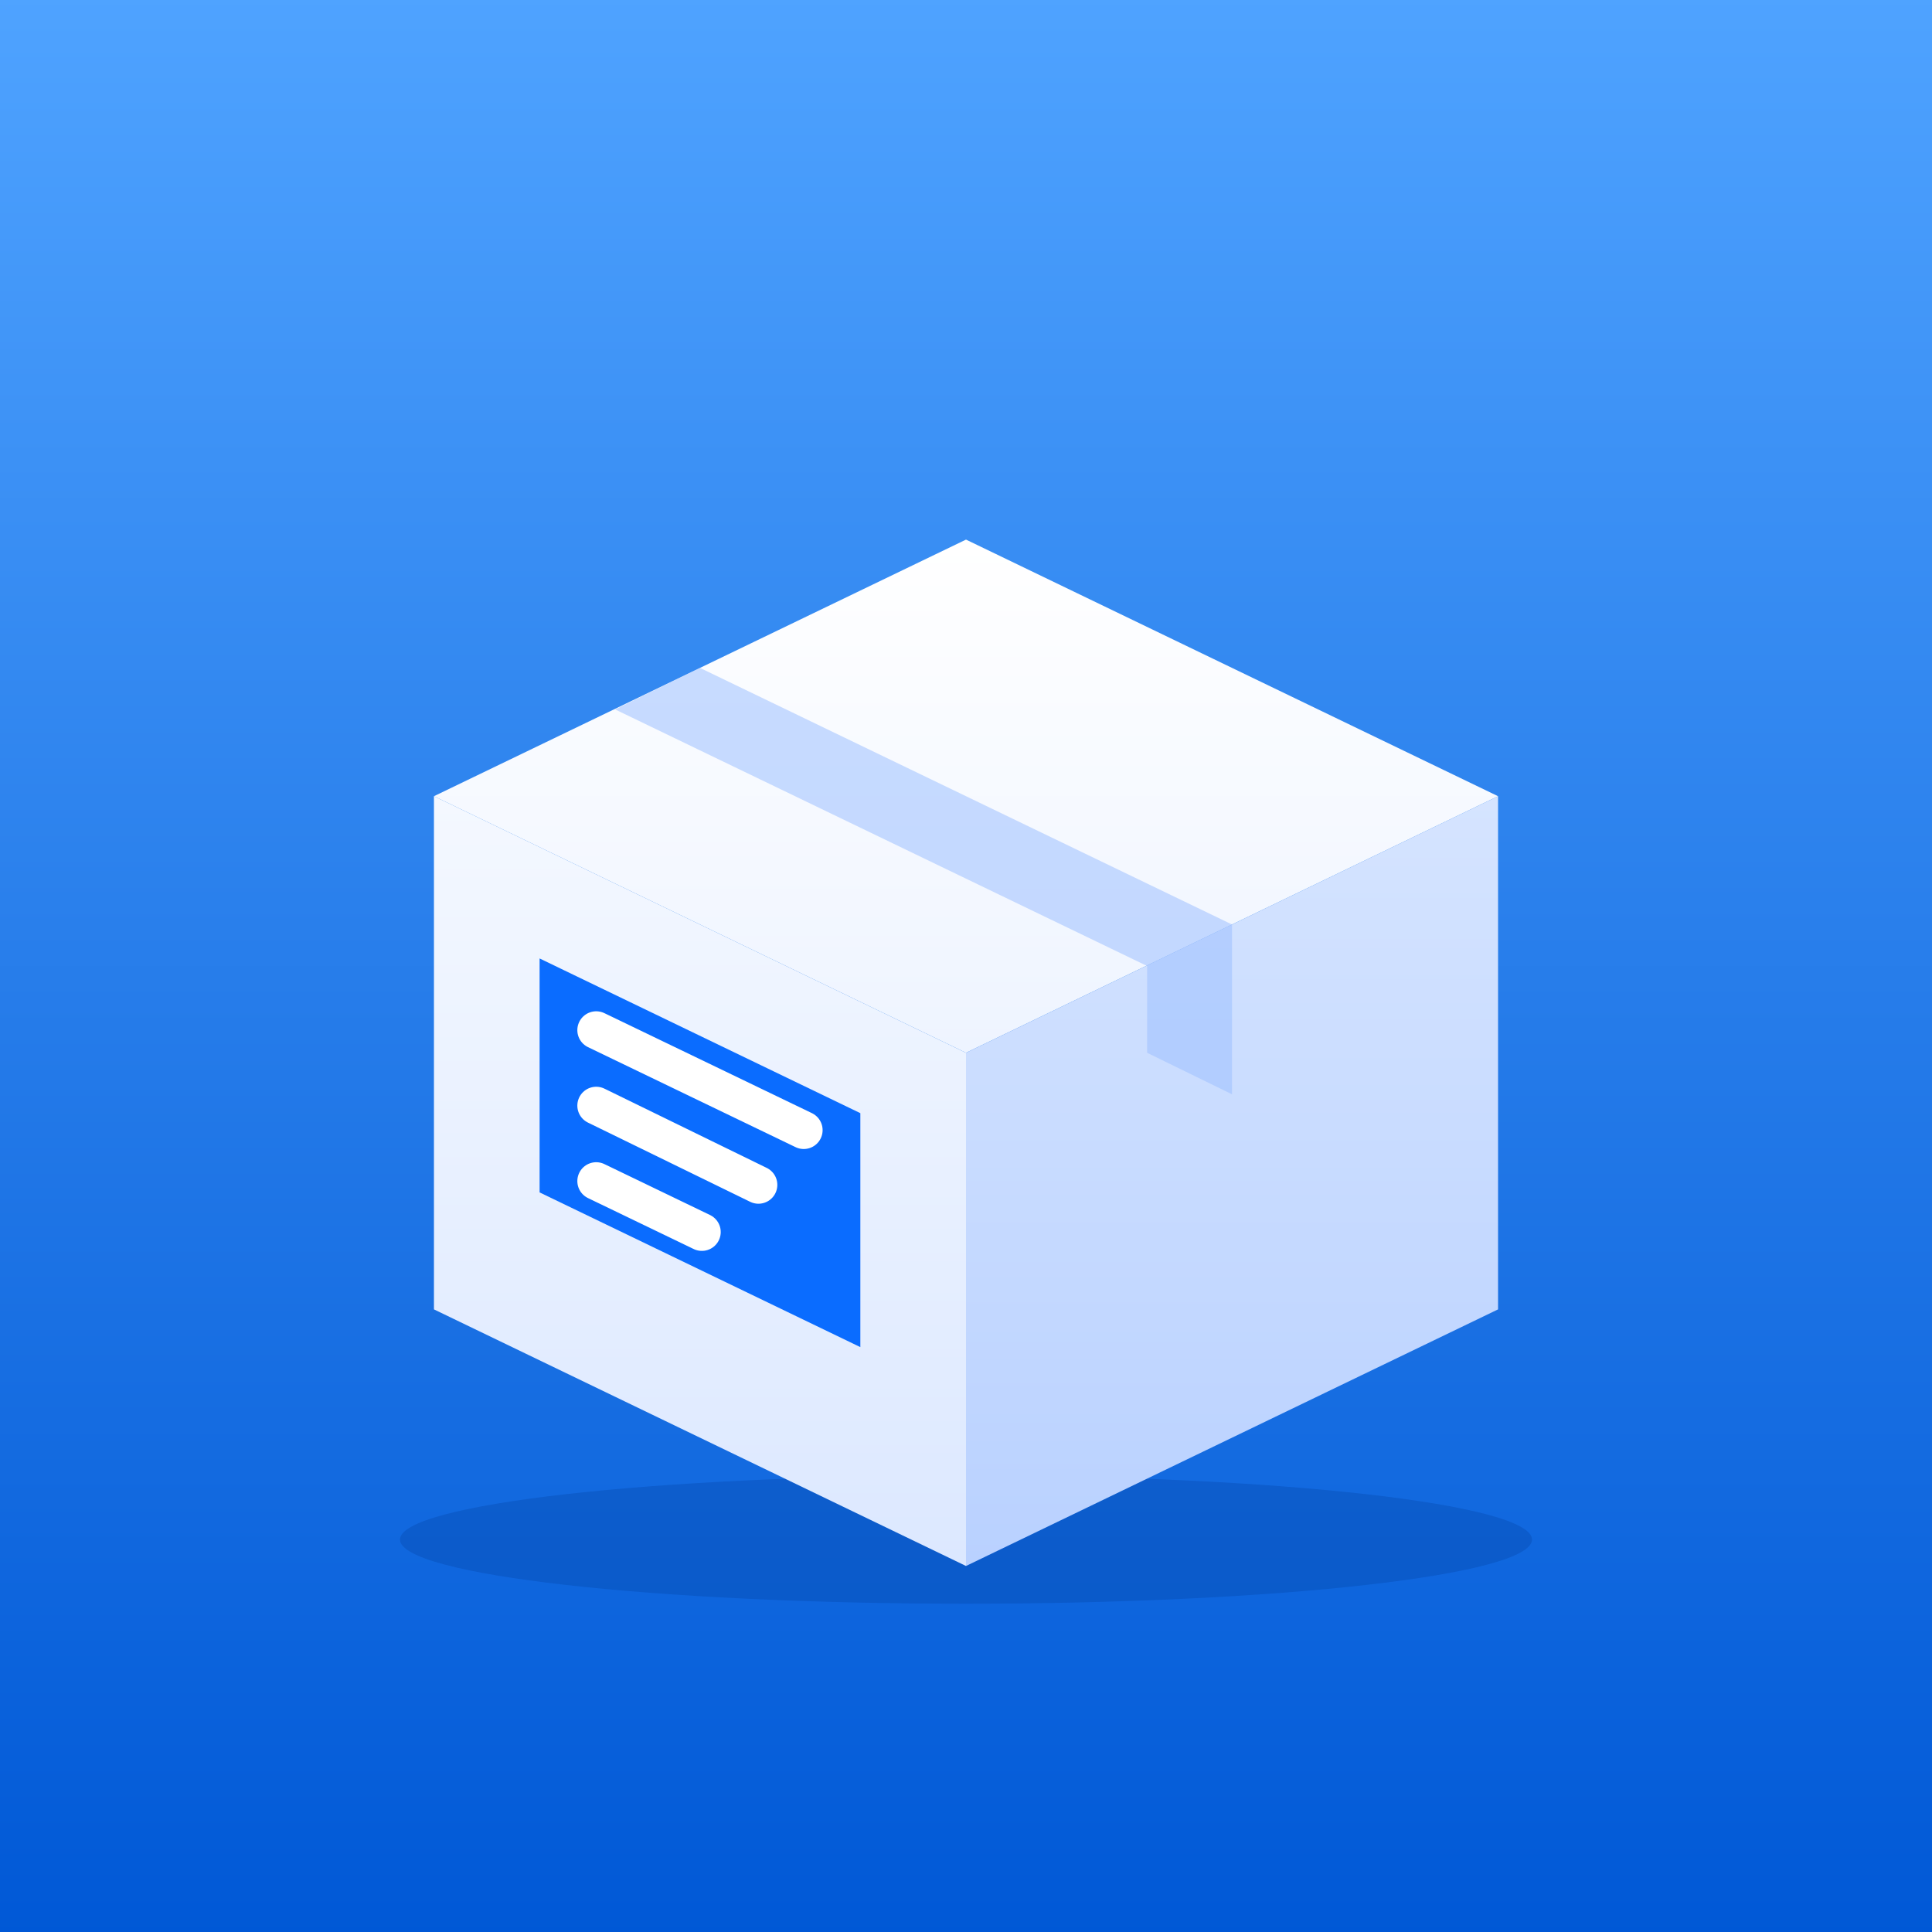
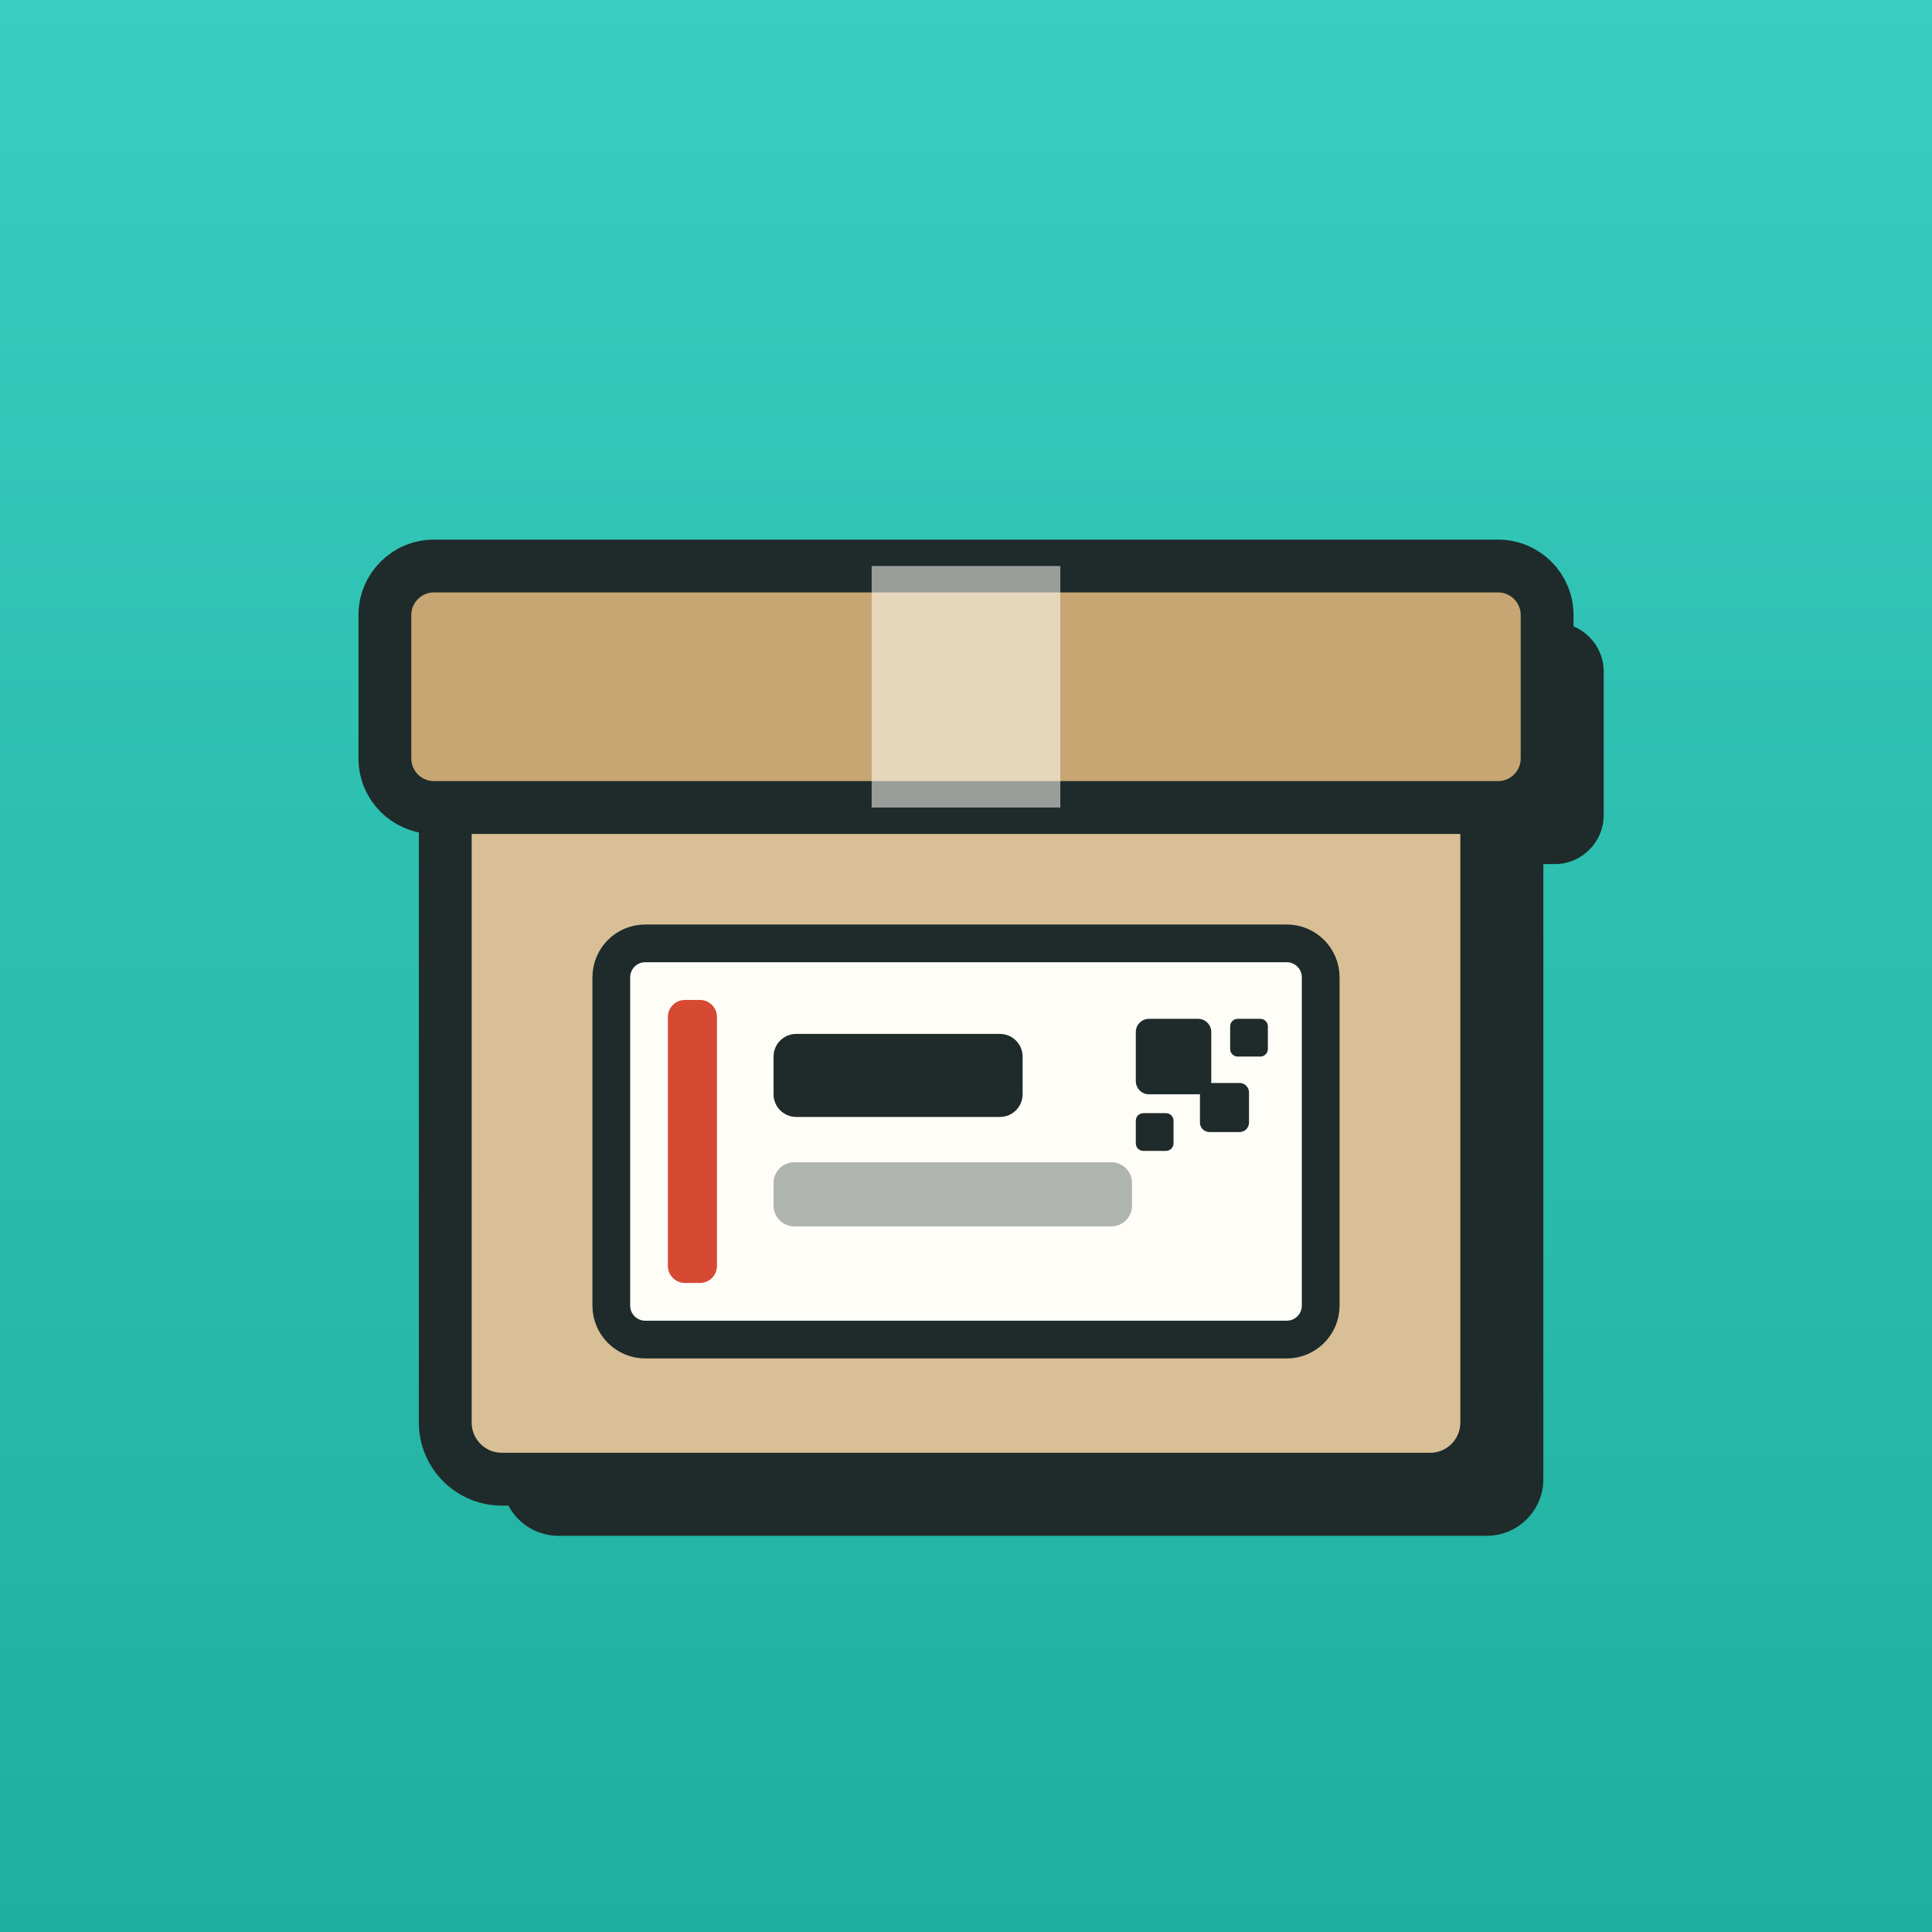
<svg xmlns="http://www.w3.org/2000/svg" viewBox="0 0 1024 1024">
  <defs>
    <linearGradient id="bg" x1="0" y1="0" x2="0" y2="1">
-       <stop offset="0" stop-color="#4FA3FF" />
-       <stop offset="1" stop-color="#0058D6" />
-     </linearGradient>
-     <linearGradient id="top" x1="0" y1="0" x2="0" y2="1">
-       <stop offset="0" stop-color="#FFFFFF" />
-       <stop offset="1" stop-color="#EEF4FF" />
-     </linearGradient>
-     <linearGradient id="left" x1="0" y1="0" x2="0" y2="1">
-       <stop offset="0" stop-color="#F4F8FF" />
-       <stop offset="1" stop-color="#DCE8FF" />
-     </linearGradient>
-     <linearGradient id="right" x1="0" y1="0" x2="0" y2="1">
-       <stop offset="0" stop-color="#D5E4FF" />
-       <stop offset="1" stop-color="#B9D1FF" />
+       <stop offset="0" stop-color="#38CDBF" />
+       <stop offset="1" stop-color="#1FAF9F" />
    </linearGradient>
  </defs>
  <rect width="1024" height="1024" fill="url(#bg)" />
-   <g transform="translate(512 548)">
-     <ellipse cx="0" cy="268" rx="300" ry="34" fill="#003C99" opacity=".28" />
-     <path d="M0 -262 L282 -126 L0 10 L-282 -126 Z" fill="url(#top)" />
-     <path d="M-282 -126 L0 10 L0 282 L-282 146 Z" fill="url(#left)" />
-     <path d="M282 -126 L0 10 L0 282 L282 146 Z" fill="url(#right)" />
-     <path d="M-141 -194 L141 -58 L141 32 L96 10 L96 -36 L-186 -172 Z" fill="#9DBFFF" opacity=".55" />
-     <path d="M-226 -40 L-56 42 L-56 166 L-226 84 Z" fill="#0A6CFF" />
-     <path d="M-196 -2 L-86 51 M-196 38 L-110 80 M-196 78 L-140 105" stroke="#FFFFFF" stroke-width="20" stroke-linecap="round" />
+   <g fill="#1E2B2A" transform="translate(30 30)">
+     <rect x="236" y="392" width="552" height="392" rx="30" />
+     <rect x="204" y="300" width="616" height="128" rx="26" />
+   </g>
+   <rect x="236" y="392" width="552" height="392" rx="30" fill="#D8BF96" stroke="#1E2B2A" stroke-width="28" />
+   <rect x="204" y="300" width="616" height="128" rx="26" fill="#C7A673" stroke="#1E2B2A" stroke-width="28" />
+   <rect x="462" y="300" width="100" height="128" fill="#FFFDF7" opacity=".55" />
+   <rect x="324" y="500" width="376" height="210" rx="18" fill="#FFFDF7" stroke="#1E2B2A" stroke-width="20" />
+   <rect x="354" y="530" width="26" height="150" rx="9" fill="#D64933" />
+   <rect x="410" y="548" width="132" height="44" rx="12" fill="#1E2B2A" />
+   <rect x="410" y="616" width="190" height="34" rx="11" fill="#1E2B2A" opacity=".35" />
+   <g fill="#1E2B2A">
+     <rect x="602" y="540" width="40" height="40" rx="7" />
+     <rect x="652" y="540" width="20" height="20" rx="4" />
+     <rect x="602" y="590" width="20" height="20" rx="4" />
+     <rect x="636" y="574" width="26" height="26" rx="5" />
  </g>
</svg>
